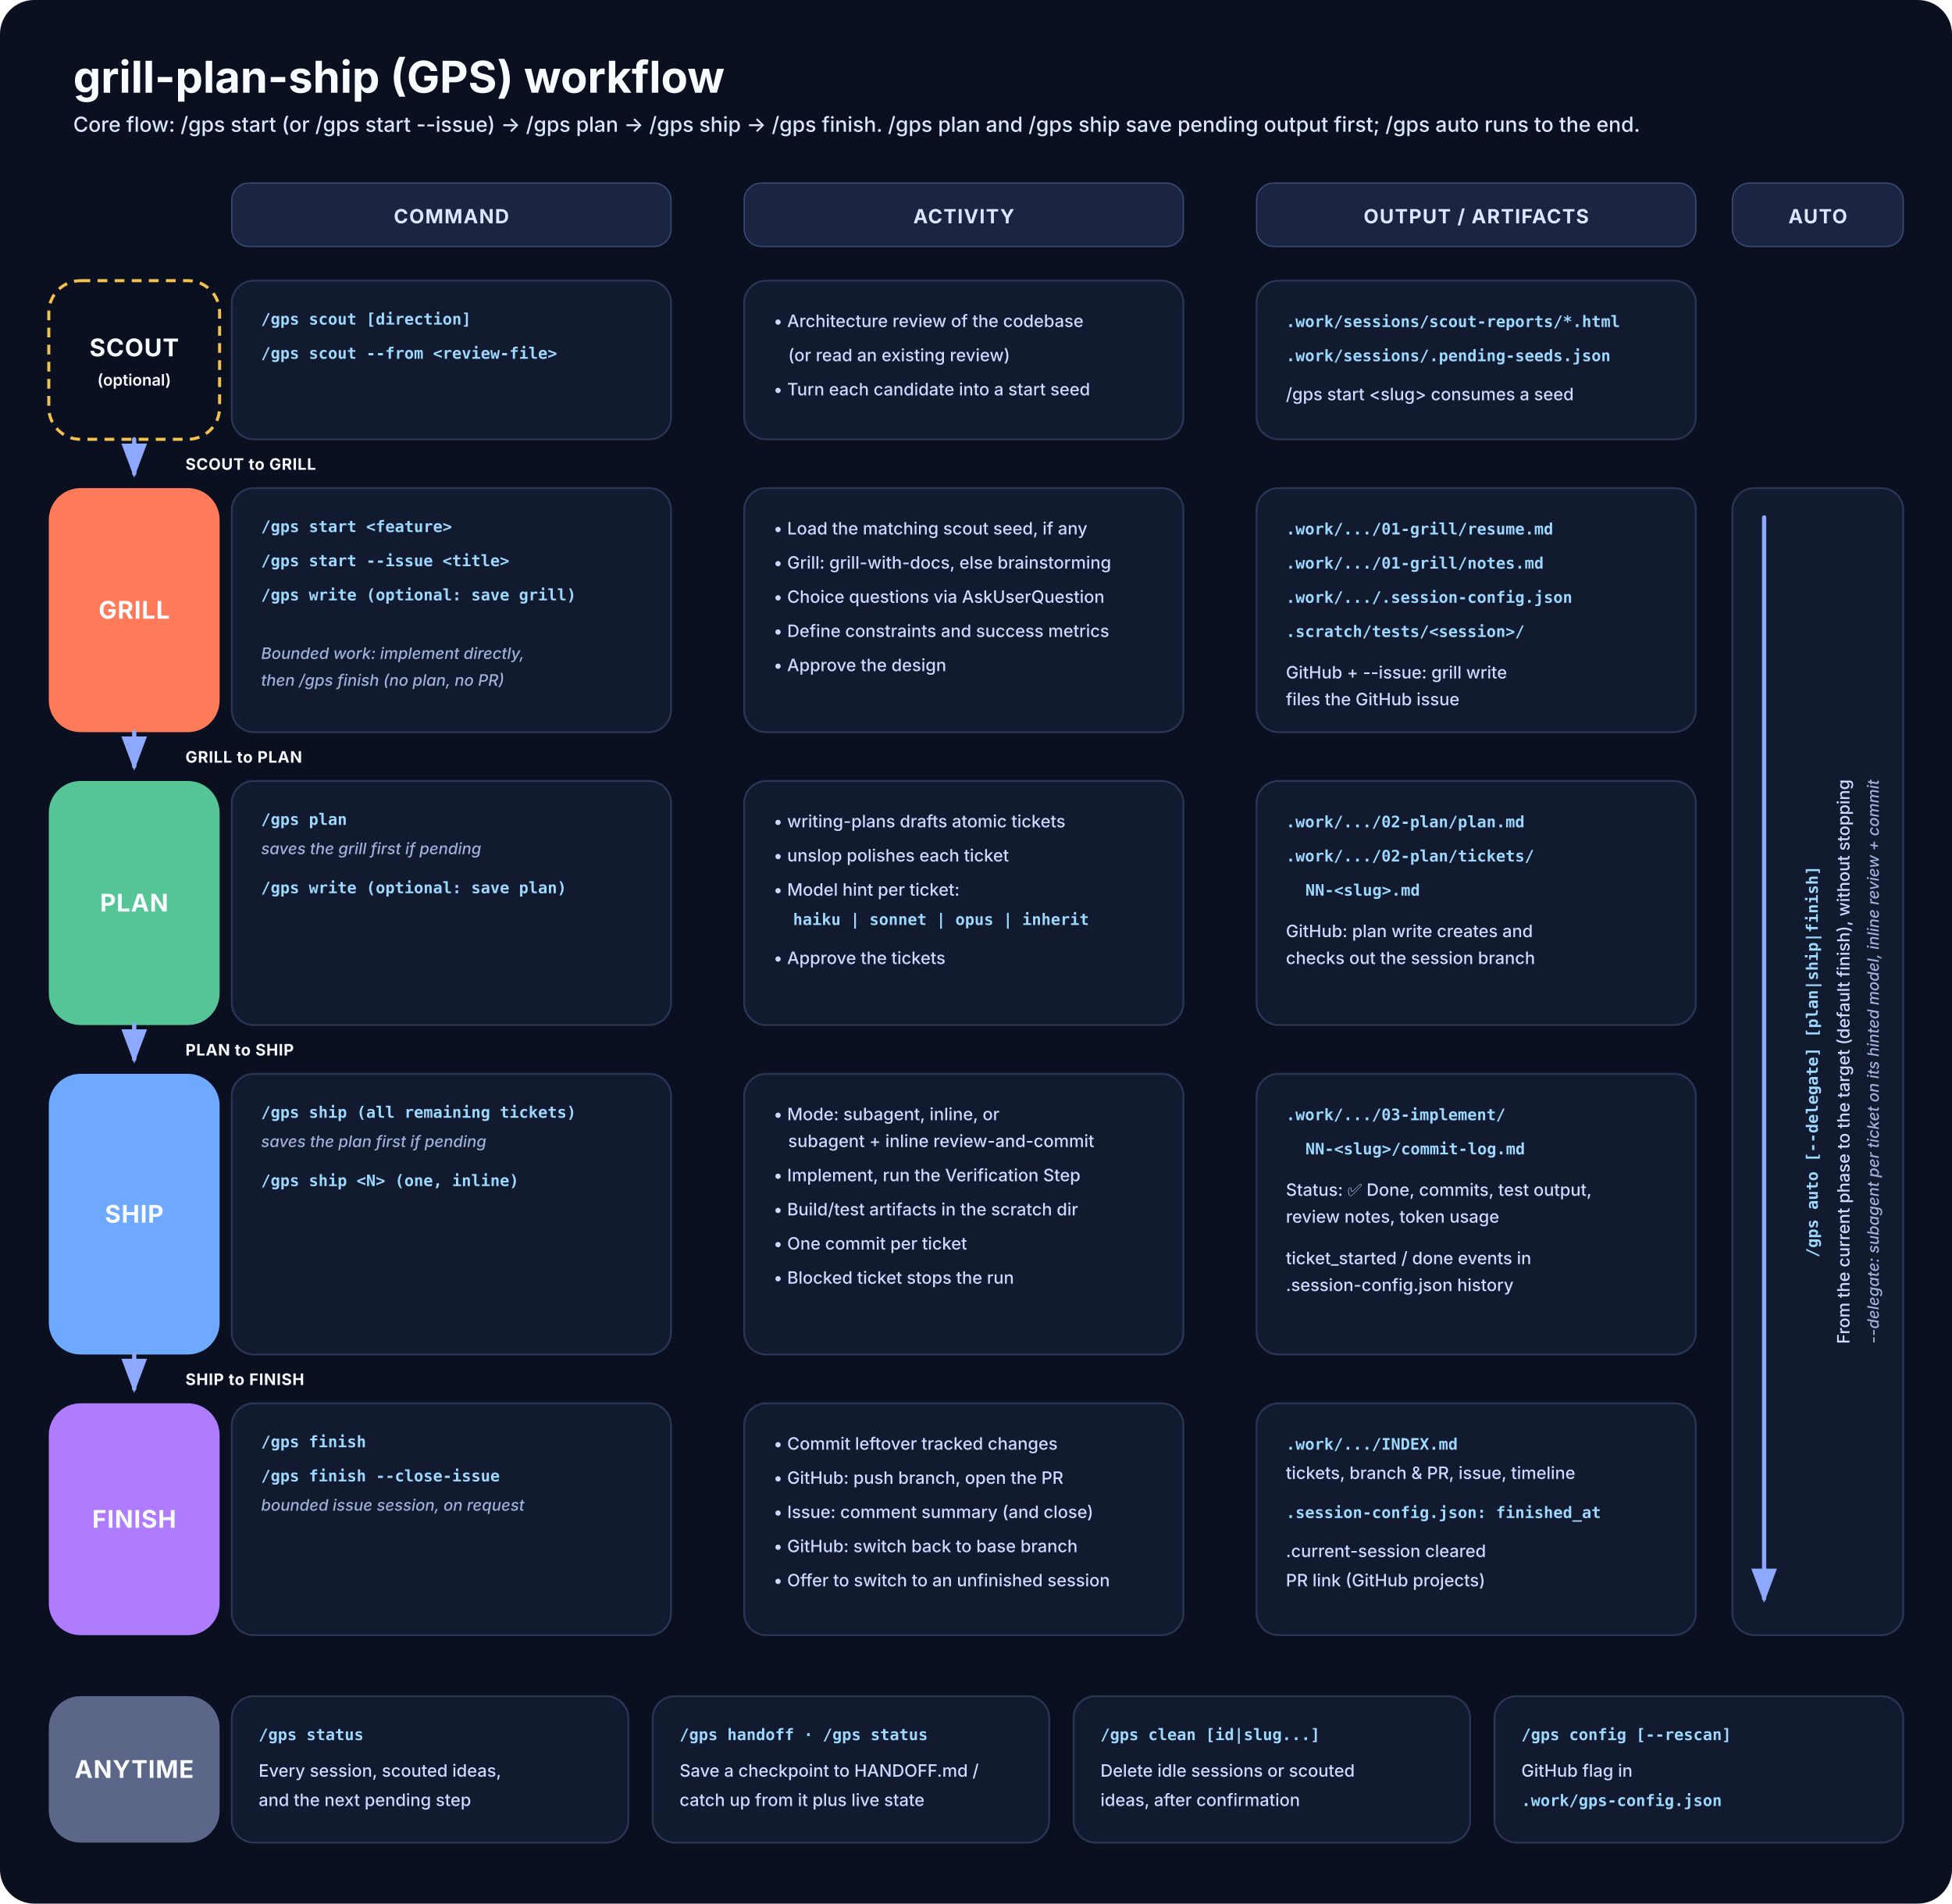
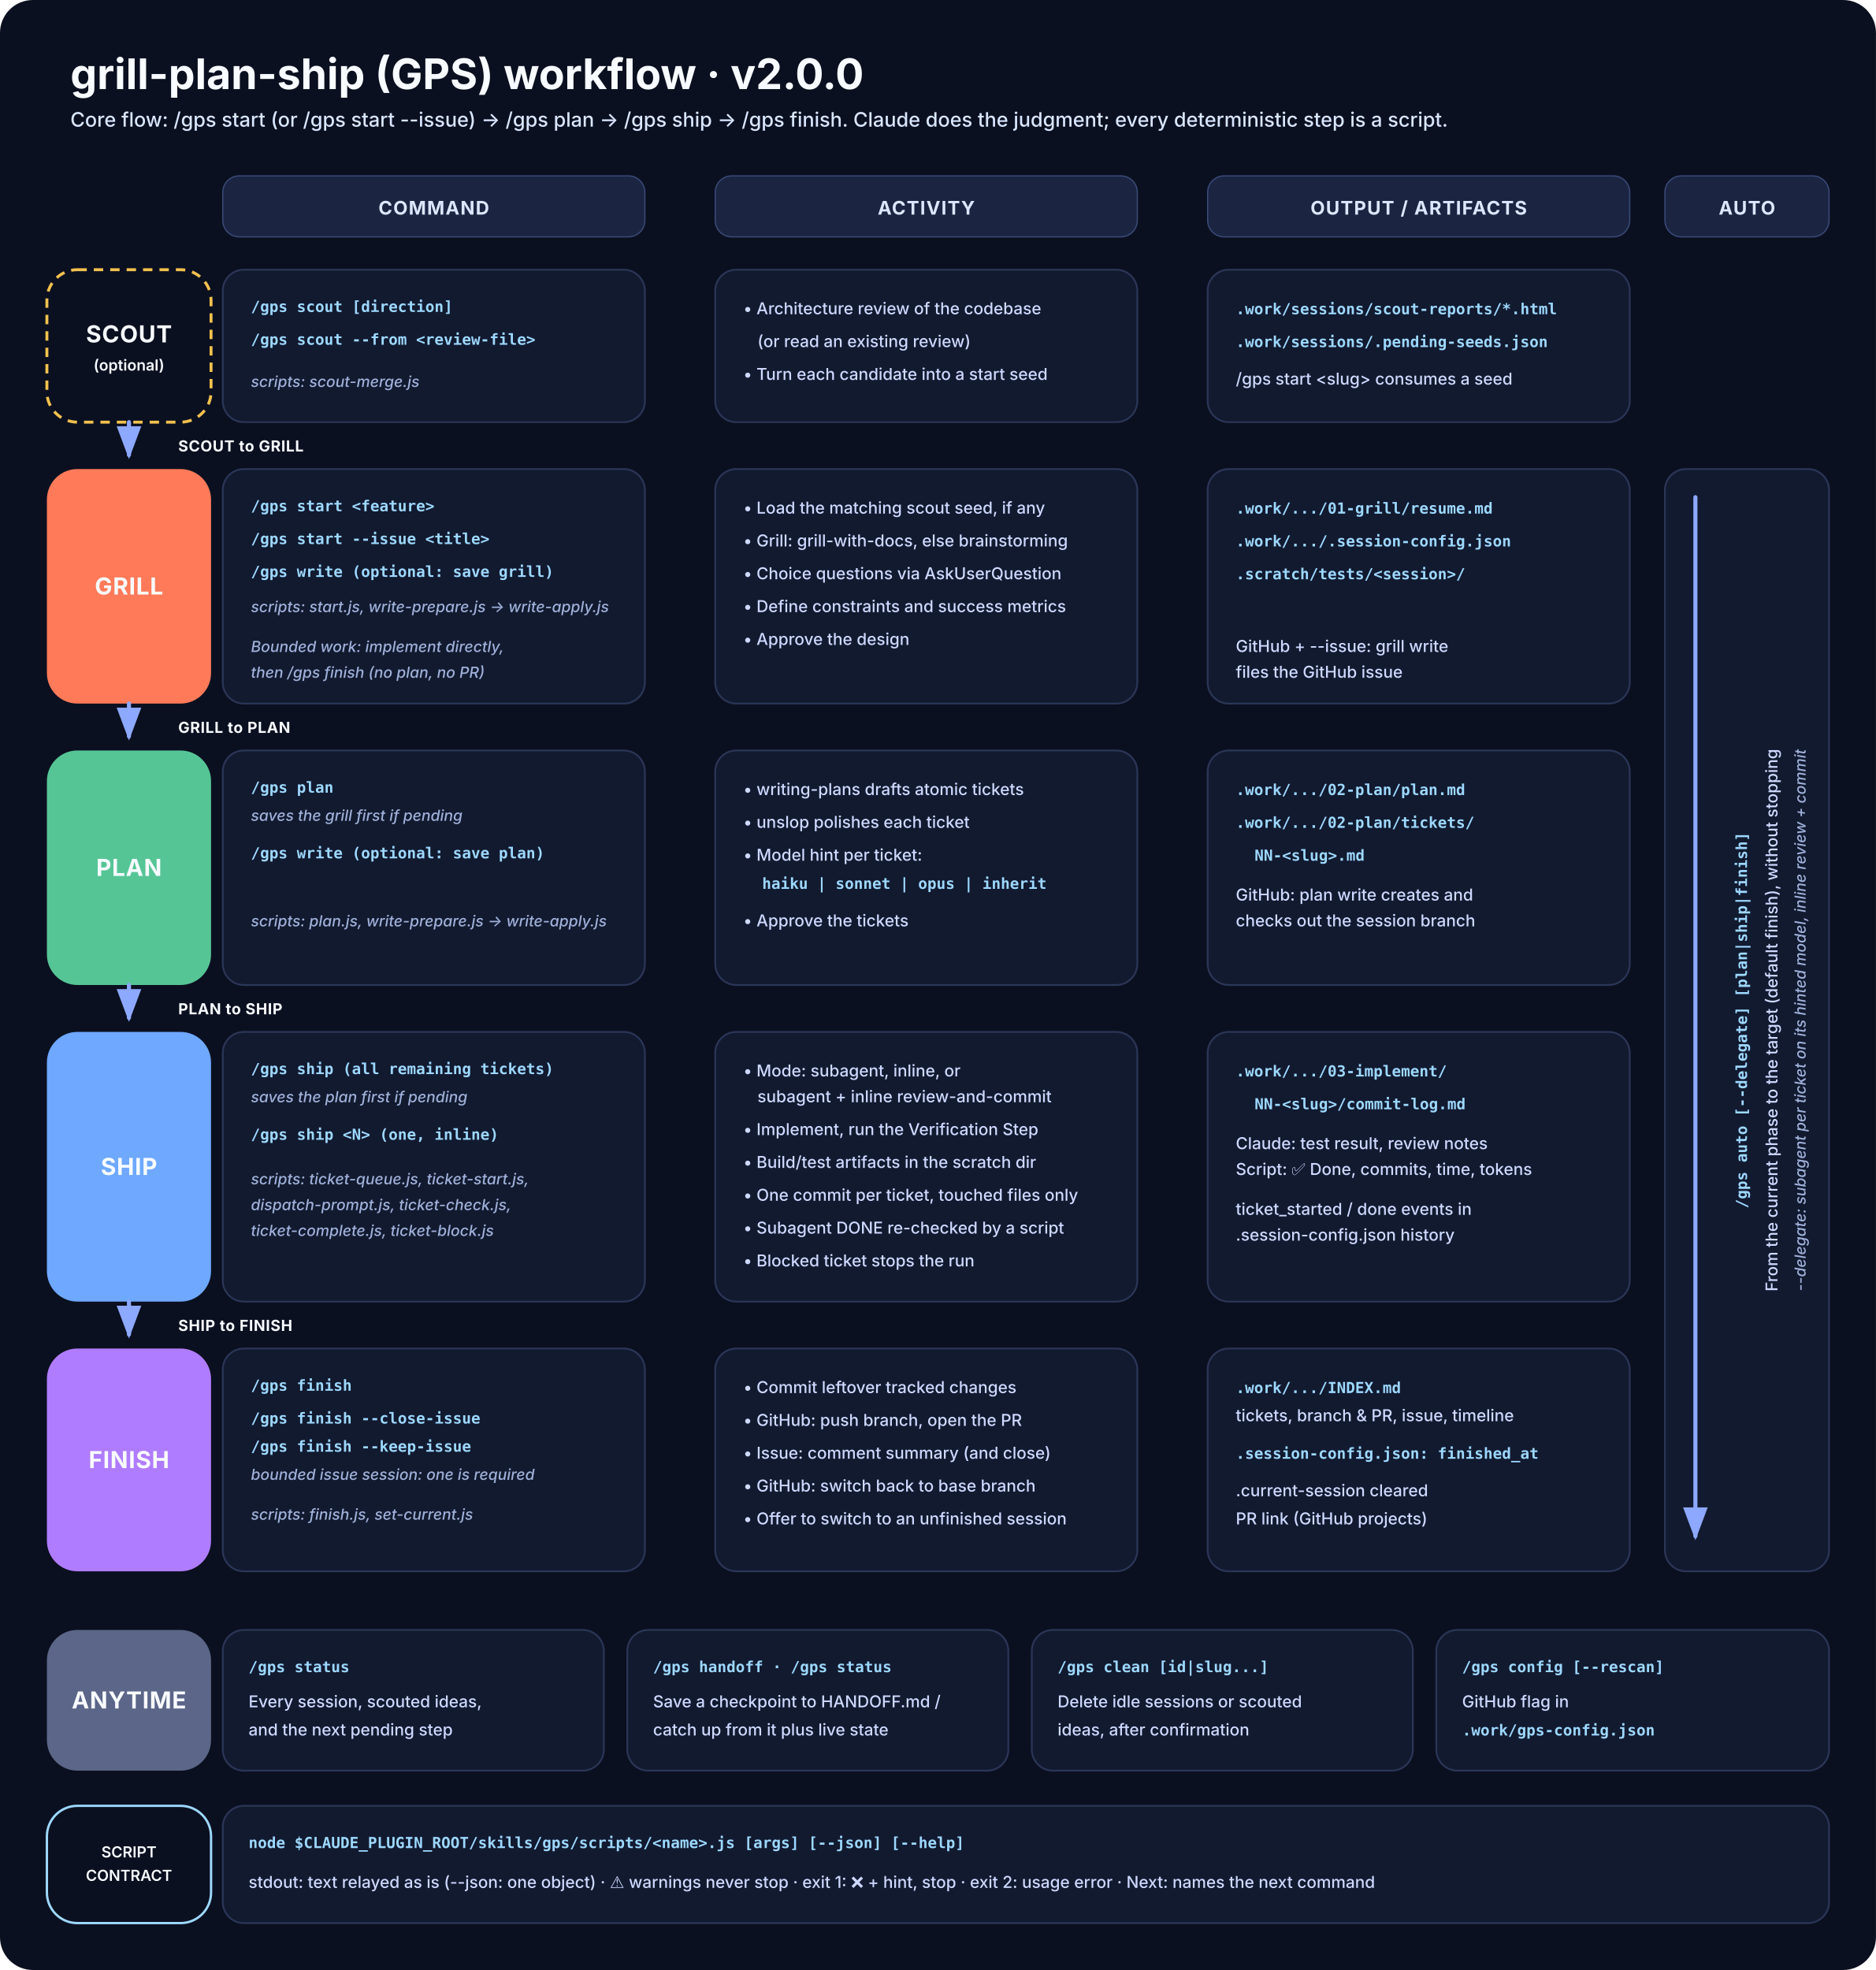
- <svg xmlns="http://www.w3.org/2000/svg" viewBox="0 0 1600 1560" role="img" aria-labelledby="svg-title svg-desc" focusable="false">
+ <svg xmlns="http://www.w3.org/2000/svg" viewBox="0 0 1600 1680" role="img" aria-labelledby="svg-title svg-desc" focusable="false">
  <defs>
    <style>
      .bg { fill: #0b1020; }
      .panel { fill: #121a2f; stroke: #2b3657; stroke-width: 1.5; }
      .header { fill: #1b2542; stroke: #3b4b7a; stroke-width: 1; }
      .phase { font: 700 20px "Inter", "Segoe UI", Arial, sans-serif; fill: #f8fbff; letter-spacing: 0.5px; }
      .phaseSmall { font: 600 13px "Inter", "Segoe UI", Arial, sans-serif; fill: #f8fbff; }
      .h1 { font: 700 36px "Inter", "Segoe UI", Arial, sans-serif; fill: #f8fbff; }
      .sub { font: 500 17px "Inter", "Segoe UI", Arial, sans-serif; fill: #d9e6ff; }
      .colTitle { font: 700 16px "Inter", "Segoe UI", Arial, sans-serif; fill: #dbe7ff; letter-spacing: 0.8px; }
      .text { font: 500 14px "Inter", "Segoe UI", Arial, sans-serif; fill: #ced9ff; }
      .note { font: italic 500 13px "Inter", "Segoe UI", Arial, sans-serif; fill: #9fb0d9; }
      .transition { font: 700 13px "Inter", "Segoe UI", Arial, sans-serif; fill: #f8fbff; letter-spacing: 0.4px; }
      .mono { font: 600 13px "JetBrains Mono", "Consolas", monospace; fill: #9dd8ff; }
      .arrow { stroke: #8da8ff; stroke-width: 3.5; fill: none; stroke-linecap: round; stroke-linejoin: round; }
      .dashed { stroke-dasharray: 8 6; }
    </style>
    <marker id="arrowhead" markerWidth="10" markerHeight="10" refX="7" refY="3" orient="auto">
      <path d="M0,0 L0,6 L8,3 z" fill="#8da8ff" />
    </marker>
  </defs>
-   <rect class="bg" x="0" y="0" width="1600" height="1560" rx="28" />
-   <text class="h1" x="60" y="76">grill-plan-ship (GPS) workflow</text>
-   <text class="sub" x="60" y="108">Core flow: /gps start (or /gps start --issue) → /gps plan → /gps ship → /gps finish. /gps plan and /gps ship save pending output first; /gps auto runs to the end.</text>
+   <rect class="bg" x="0" y="0" width="1600" height="1680" rx="28" />
+   <text class="h1" x="60" y="76">grill-plan-ship (GPS) workflow · v2.0.0</text>
+   <text class="sub" x="60" y="108">Core flow: /gps start (or /gps start --issue) → /gps plan → /gps ship → /gps finish. Claude does the judgment; every deterministic step is a script.</text>
  <rect class="header" x="190" y="150" width="360" height="52" rx="14" />
  <rect class="header" x="610" y="150" width="360" height="52" rx="14" />
  <rect class="header" x="1030" y="150" width="360" height="52" rx="14" />
  <rect class="header" x="1420" y="150" width="140" height="52" rx="14" />
  <text class="colTitle" x="370" y="183" text-anchor="middle">COMMAND</text>
  <text class="colTitle" x="790" y="183" text-anchor="middle">ACTIVITY</text>
  <text class="colTitle" x="1210" y="183" text-anchor="middle">OUTPUT / ARTIFACTS</text>
  <text class="colTitle" x="1490" y="183" text-anchor="middle">AUTO</text>
  <g id="phase-scout">
    <rect x="40" y="230" width="140" height="130" rx="26" fill="none" stroke="#f2c14e" stroke-width="2.5" class="dashed" />
    <text class="phase" x="110" y="292" text-anchor="middle">SCOUT</text>
    <text class="phaseSmall" x="110" y="316" text-anchor="middle">(optional)</text>
    <rect class="panel" x="190" y="230" width="360" height="130" rx="18" />
    <text class="mono" x="214" y="266">/gps scout [direction]</text>
    <text class="mono" x="214" y="294">/gps scout --from &lt;review-file&gt;</text>
+     <text class="note" x="214" y="330">scripts: scout-merge.js</text>
    <rect class="panel" x="610" y="230" width="360" height="130" rx="18" />
    <text class="text" x="634" y="268">• Architecture review of the codebase</text>
    <text class="text" x="646" y="296">(or read an existing review)</text>
    <text class="text" x="634" y="324">• Turn each candidate into a start seed</text>
    <rect class="panel" x="1030" y="230" width="360" height="130" rx="18" />
    <text class="mono" x="1054" y="268">.work/sessions/scout-reports/*.html</text>
    <text class="mono" x="1054" y="296">.work/sessions/.pending-seeds.json</text>
    <text class="text" x="1054" y="328">/gps start &lt;slug&gt; consumes a seed</text>
  </g>
  <g id="phase-grill">
    <rect x="40" y="400" width="140" height="200" rx="26" fill="#ff7a59" />
    <text class="phase" x="110" y="507" text-anchor="middle">GRILL</text>
    <rect class="panel" x="190" y="400" width="360" height="200" rx="18" />
    <text class="mono" x="214" y="436">/gps start &lt;feature&gt;</text>
    <text class="mono" x="214" y="464">/gps start --issue &lt;title&gt;</text>
    <text class="mono" x="214" y="492">/gps write  (optional: save grill)</text>
-     <text class="note" x="214" y="540">Bounded work: implement directly,</text>
-     <text class="note" x="214" y="562">then /gps finish (no plan, no PR)</text>
+     <text class="note" x="214" y="522">scripts: start.js, write-prepare.js → write-apply.js</text>
+     <text class="note" x="214" y="556">Bounded work: implement directly,</text>
+     <text class="note" x="214" y="578">then /gps finish (no plan, no PR)</text>
    <rect class="panel" x="610" y="400" width="360" height="200" rx="18" />
    <text class="text" x="634" y="438">• Load the matching scout seed, if any</text>
    <text class="text" x="634" y="466">• Grill: grill-with-docs, else brainstorming</text>
    <text class="text" x="634" y="494">• Choice questions via AskUserQuestion</text>
    <text class="text" x="634" y="522">• Define constraints and success metrics</text>
    <text class="text" x="634" y="550">• Approve the design</text>
    <rect class="panel" x="1030" y="400" width="360" height="200" rx="18" />
    <text class="mono" x="1054" y="438">.work/.../01-grill/resume.md</text>
-     <text class="mono" x="1054" y="466">.work/.../01-grill/notes.md</text>
-     <text class="mono" x="1054" y="494">.work/.../.session-config.json</text>
-     <text class="mono" x="1054" y="522">.scratch/tests/&lt;session&gt;/</text>
+     <text class="mono" x="1054" y="466">.work/.../.session-config.json</text>
+     <text class="mono" x="1054" y="494">.scratch/tests/&lt;session&gt;/</text>
    <text class="text" x="1054" y="556">GitHub + --issue: grill write</text>
    <text class="text" x="1054" y="578">files the GitHub issue</text>
  </g>
  <g id="phase-plan">
    <rect x="40" y="640" width="140" height="200" rx="26" fill="#56c596" />
    <text class="phase" x="110" y="747" text-anchor="middle">PLAN</text>
    <rect class="panel" x="190" y="640" width="360" height="200" rx="18" />
    <text class="mono" x="214" y="676">/gps plan</text>
    <text class="note" x="214" y="700">saves the grill first if pending</text>
    <text class="mono" x="214" y="732">/gps write  (optional: save plan)</text>
+     <text class="note" x="214" y="790">scripts: plan.js, write-prepare.js → write-apply.js</text>
    <rect class="panel" x="610" y="640" width="360" height="200" rx="18" />
    <text class="text" x="634" y="678">• writing-plans drafts atomic tickets</text>
    <text class="text" x="634" y="706">• unslop polishes each ticket</text>
    <text class="text" x="634" y="734">• Model hint per ticket:</text>
    <text class="mono" x="650" y="758">haiku | sonnet | opus | inherit</text>
    <text class="text" x="634" y="790">• Approve the tickets</text>
    <rect class="panel" x="1030" y="640" width="360" height="200" rx="18" />
    <text class="mono" x="1054" y="678">.work/.../02-plan/plan.md</text>
    <text class="mono" x="1054" y="706">.work/.../02-plan/tickets/</text>
    <text class="mono" x="1070" y="734">NN-&lt;slug&gt;.md</text>
    <text class="text" x="1054" y="768">GitHub: plan write creates and</text>
    <text class="text" x="1054" y="790">checks out the session branch</text>
  </g>
  <g id="phase-ship">
    <rect x="40" y="880" width="140" height="230" rx="26" fill="#6ea8ff" />
    <text class="phase" x="110" y="1002" text-anchor="middle">SHIP</text>
    <rect class="panel" x="190" y="880" width="360" height="230" rx="18" />
    <text class="mono" x="214" y="916">/gps ship  (all remaining tickets)</text>
    <text class="note" x="214" y="940">saves the plan first if pending</text>
    <text class="mono" x="214" y="972">/gps ship &lt;N&gt;  (one, inline)</text>
+     <text class="note" x="214" y="1010">scripts: ticket-queue.js, ticket-start.js,</text>
+     <text class="note" x="214" y="1032">dispatch-prompt.js, ticket-check.js,</text>
+     <text class="note" x="214" y="1054">ticket-complete.js, ticket-block.js</text>
    <rect class="panel" x="610" y="880" width="360" height="230" rx="18" />
    <text class="text" x="634" y="918">• Mode: subagent, inline, or</text>
    <text class="text" x="646" y="940">subagent + inline review-and-commit</text>
    <text class="text" x="634" y="968">• Implement, run the Verification Step</text>
    <text class="text" x="634" y="996">• Build/test artifacts in the scratch dir</text>
-     <text class="text" x="634" y="1024">• One commit per ticket</text>
-     <text class="text" x="634" y="1052">• Blocked ticket stops the run</text>
+     <text class="text" x="634" y="1024">• One commit per ticket, touched files only</text>
+     <text class="text" x="634" y="1052">• Subagent DONE re-checked by a script</text>
+     <text class="text" x="634" y="1080">• Blocked ticket stops the run</text>
    <rect class="panel" x="1030" y="880" width="360" height="230" rx="18" />
    <text class="mono" x="1054" y="918">.work/.../03-implement/</text>
    <text class="mono" x="1070" y="946">NN-&lt;slug&gt;/commit-log.md</text>
-     <text class="text" x="1054" y="980">Status: ✅ Done, commits, test output,</text>
-     <text class="text" x="1054" y="1002">review notes, token usage</text>
+     <text class="text" x="1054" y="980">Claude: test result, review notes</text>
+     <text class="text" x="1054" y="1002">Script: ✅ Done, commits, time, tokens</text>
    <text class="text" x="1054" y="1036">ticket_started / done events in</text>
    <text class="text" x="1054" y="1058">.session-config.json history</text>
  </g>
  <g id="phase-finish">
    <rect x="40" y="1150" width="140" height="190" rx="26" fill="#b07cff" />
    <text class="phase" x="110" y="1252" text-anchor="middle">FINISH</text>
    <rect class="panel" x="190" y="1150" width="360" height="190" rx="18" />
    <text class="mono" x="214" y="1186">/gps finish</text>
    <text class="mono" x="214" y="1214">/gps finish --close-issue</text>
-     <text class="note" x="214" y="1238">bounded issue session, on request</text>
+     <text class="mono" x="214" y="1238">/gps finish --keep-issue</text>
+     <text class="note" x="214" y="1262">bounded issue session: one is required</text>
+     <text class="note" x="214" y="1296">scripts: finish.js, set-current.js</text>
    <rect class="panel" x="610" y="1150" width="360" height="190" rx="18" />
    <text class="text" x="634" y="1188">• Commit leftover tracked changes</text>
    <text class="text" x="634" y="1216">• GitHub: push branch, open the PR</text>
    <text class="text" x="634" y="1244">• Issue: comment summary (and close)</text>
    <text class="text" x="634" y="1272">• GitHub: switch back to base branch</text>
    <text class="text" x="634" y="1300">• Offer to switch to an unfinished session</text>
    <rect class="panel" x="1030" y="1150" width="360" height="190" rx="18" />
    <text class="mono" x="1054" y="1188">.work/.../INDEX.md</text>
    <text class="text" x="1054" y="1212">tickets, branch &amp; PR, issue, timeline</text>
    <text class="mono" x="1054" y="1244">.session-config.json: finished_at</text>
    <text class="text" x="1054" y="1276">.current-session cleared</text>
    <text class="text" x="1054" y="1300">PR link (GitHub projects)</text>
  </g>
  <g id="lane-auto">
    <rect class="panel" x="1420" y="400" width="140" height="940" rx="18" />
    <path class="arrow" marker-end="url(#arrowhead)" d="M1446,424 L1446,1310" />
    <text class="mono" transform="translate(1490,870) rotate(-90)" text-anchor="middle">/gps auto [--delegate] [plan|ship|finish]</text>
    <text class="text" transform="translate(1516,870) rotate(-90)" text-anchor="middle">From the current phase to the target (default finish), without stopping</text>
    <text class="note" transform="translate(1540,870) rotate(-90)" text-anchor="middle">--delegate: subagent per ticket on its hinted model, inline review + commit</text>
  </g>
  <path class="arrow" marker-end="url(#arrowhead)" d="M110,360 L110,388" />
  <text class="transition" x="152" y="385">SCOUT to GRILL</text>
  <path class="arrow" marker-end="url(#arrowhead)" d="M110,600 L110,628" />
  <text class="transition" x="152" y="625">GRILL to PLAN</text>
  <path class="arrow" marker-end="url(#arrowhead)" d="M110,840 L110,868" />
  <text class="transition" x="152" y="865">PLAN to SHIP</text>
  <path class="arrow" marker-end="url(#arrowhead)" d="M110,1110 L110,1138" />
  <text class="transition" x="152" y="1135">SHIP to FINISH</text>
  <g id="band-anytime">
    <rect x="40" y="1390" width="140" height="120" rx="26" fill="#5b6688" />
    <text class="phase" x="110" y="1457" text-anchor="middle">ANYTIME</text>
    <rect class="panel" x="190" y="1390" width="325" height="120" rx="18" />
    <text class="mono" x="212" y="1426">/gps status</text>
    <text class="text" x="212" y="1456">Every session, scouted ideas,</text>
    <text class="text" x="212" y="1480">and the next pending step</text>
    <rect class="panel" x="535" y="1390" width="325" height="120" rx="18" />
    <text class="mono" x="557" y="1426">/gps handoff · /gps status</text>
    <text class="text" x="557" y="1456">Save a checkpoint to HANDOFF.md /</text>
    <text class="text" x="557" y="1480">catch up from it plus live state</text>
    <rect class="panel" x="880" y="1390" width="325" height="120" rx="18" />
    <text class="mono" x="902" y="1426">/gps clean [id|slug...]</text>
    <text class="text" x="902" y="1456">Delete idle sessions or scouted</text>
    <text class="text" x="902" y="1480">ideas, after confirmation</text>
    <rect class="panel" x="1225" y="1390" width="335" height="120" rx="18" />
    <text class="mono" x="1247" y="1426">/gps config [--rescan]</text>
    <text class="text" x="1247" y="1456">GitHub flag in</text>
    <text class="mono" x="1247" y="1480">.work/gps-config.json</text>
  </g>
+   <g id="band-contract">
+     <rect x="40" y="1540" width="140" height="100" rx="26" fill="none" stroke="#9dd8ff" stroke-width="2" />
+     <text class="phaseSmall" x="110" y="1584" text-anchor="middle">SCRIPT</text>
+     <text class="phaseSmall" x="110" y="1604" text-anchor="middle">CONTRACT</text>
+     <rect class="panel" x="190" y="1540" width="1370" height="100" rx="18" />
+     <text class="mono" x="212" y="1576">node $CLAUDE_PLUGIN_ROOT/skills/gps/scripts/&lt;name&gt;.js [args] [--json] [--help]</text>
+     <text class="text" x="212" y="1610">stdout: text relayed as is (--json: one object) · ⚠️ warnings never stop · exit 1: ❌ + hint, stop · exit 2: usage error · Next: names the next command</text>
+   </g>
</svg>
